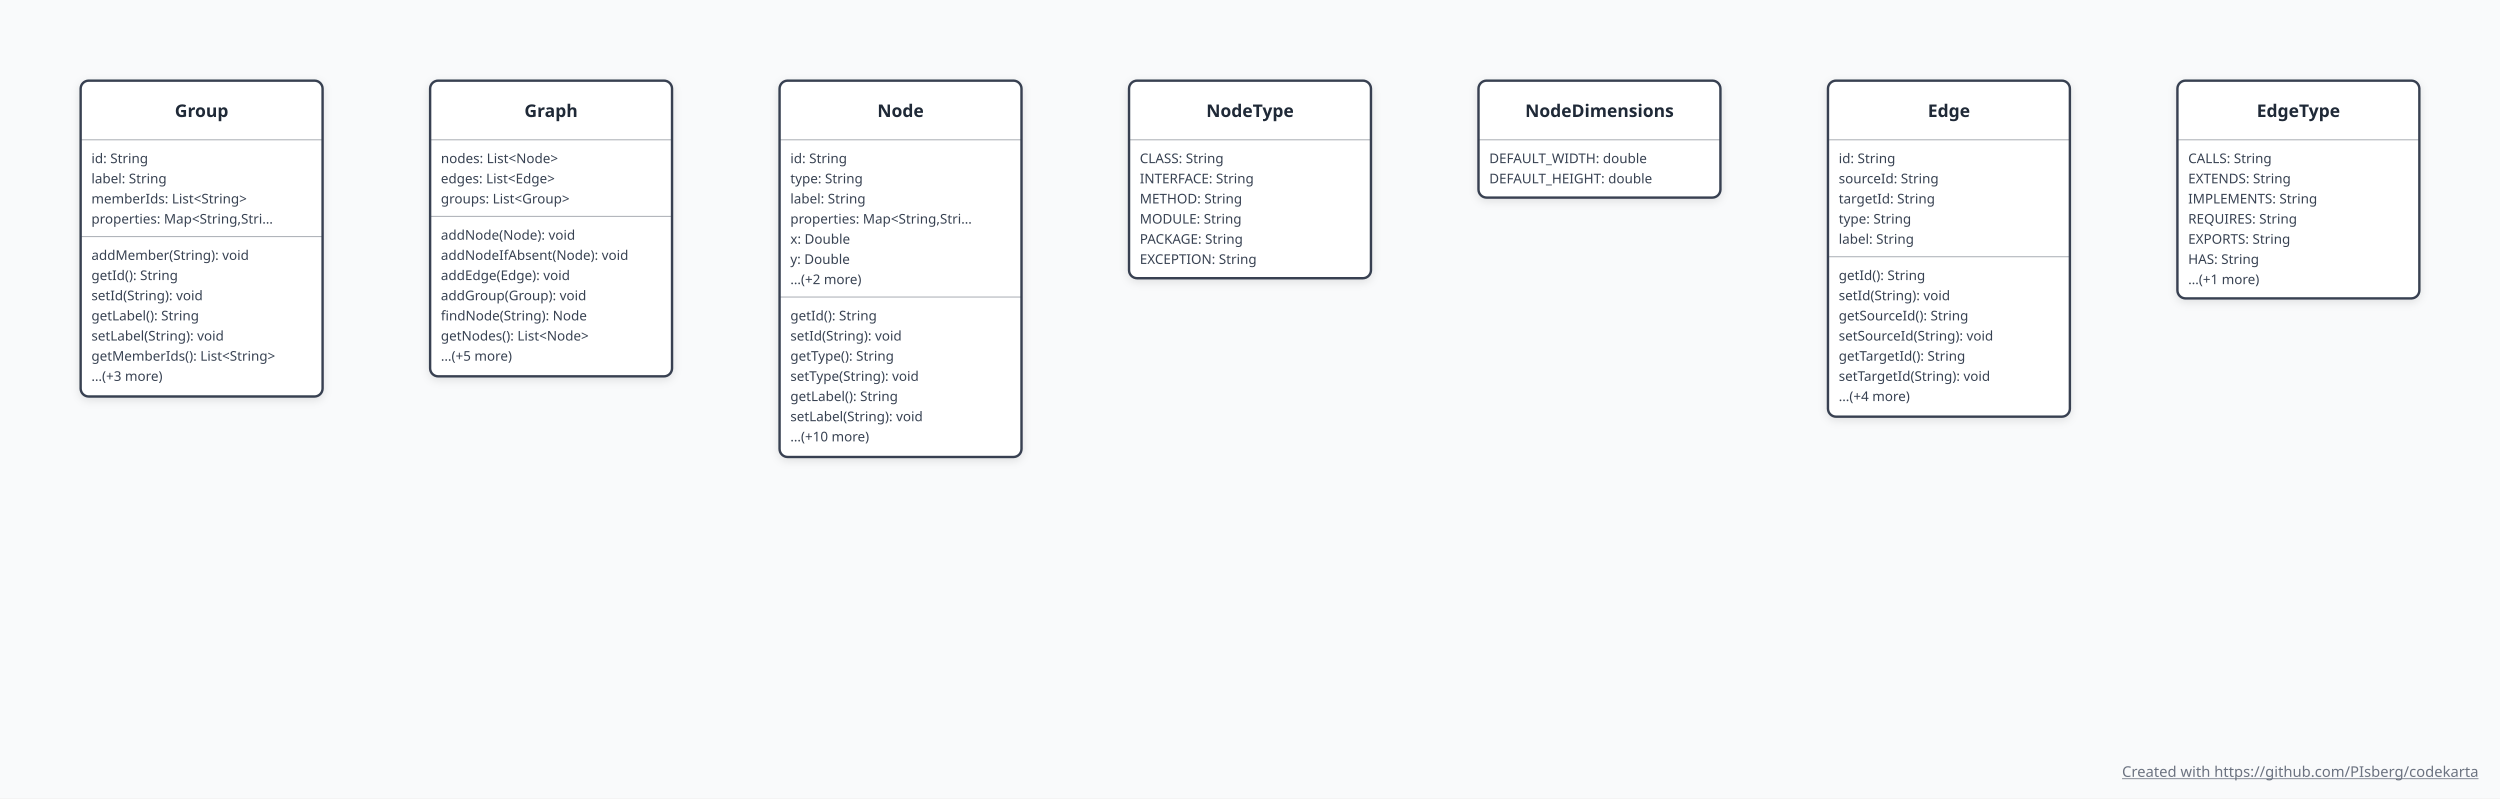
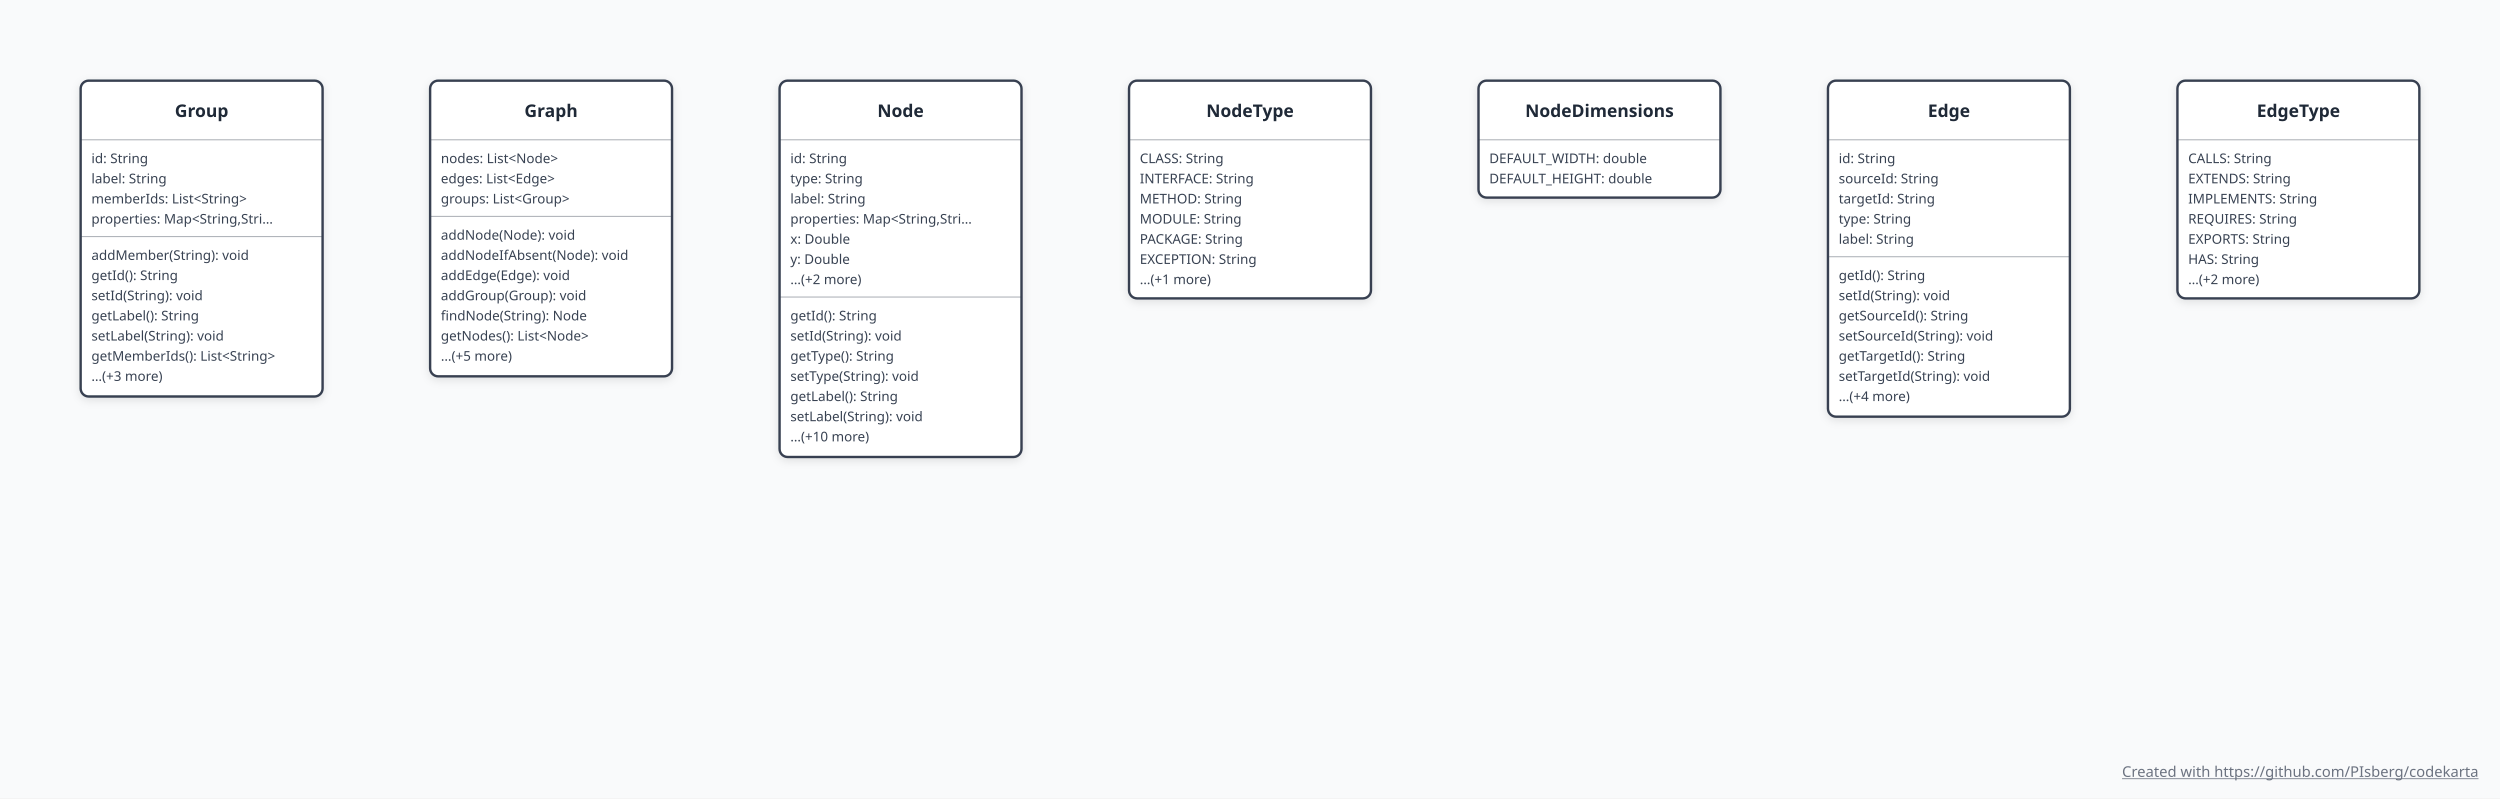
<svg xmlns="http://www.w3.org/2000/svg" width="1860" height="594" viewBox="0 0 1860 594">
  <defs>
    <style>
svg { font-family: -apple-system, BlinkMacSystemFont, 'Segoe UI', sans-serif; }
.node-rect { transition: filter 0.15s; }
.node-rect:hover { stroke-width: 2.5 !important; }
.edge-line { stroke-linecap: round; stroke-linejoin: round; }
.edge-label { paint-order: stroke; stroke: #f9fafb; stroke-width: 3; }
.diagram-attribution { fill: #6b7280; text-decoration: underline; }
.diagram-attribution:hover { fill: #374151; text-decoration: underline; }
.group-rect { }
.node-label { pointer-events: none; }
</style>
    <filter id="nodeShadow" x="-15%" y="-15%" width="130%" height="130%">
      <feDropShadow dx="0" dy="2" stdDeviation="3" flood-color="#0000001a" />
    </filter>
  </defs>
  <rect width="1860" height="594" fill="#f9fafb" />
  <g id="Edge">
-     <rect class="node-rect" x="1360.0" y="60.0" width="180.0" height="250.0" rx="6" fill="#ffffff" stroke="#374151" stroke-width="1.8" filter="url(#nodeShadow)" />
+     <rect class="node-rect" x="1360.0" y="60.0" width="180.0" height="250.0" rx="6.0" fill="#ffffff" stroke="#374151" stroke-width="1.8" filter="url(#nodeShadow)" />
    <text class="node-label" x="1450.0" y="82.0" text-anchor="middle" dominant-baseline="central" font-family="sans-serif" font-size="13" font-weight="bold" fill="#1f2937">Edge</text>
    <line x1="1360.0" y1="104.0" x2="1540.0" y2="104.0" stroke="#374151" stroke-width="0.8" opacity="0.4" />
    <text x="1368.0" y="117.5" font-family="sans-serif" font-size="10" fill="#374151" dominant-baseline="central">id: String</text>
    <text x="1368.0" y="132.5" font-family="sans-serif" font-size="10" fill="#374151" dominant-baseline="central">sourceId: String</text>
    <text x="1368.0" y="147.5" font-family="sans-serif" font-size="10" fill="#374151" dominant-baseline="central">targetId: String</text>
    <text x="1368.0" y="162.5" font-family="sans-serif" font-size="10" fill="#374151" dominant-baseline="central">type: String</text>
    <text x="1368.0" y="177.5" font-family="sans-serif" font-size="10" fill="#374151" dominant-baseline="central">label: String</text>
    <line x1="1360.0" y1="191.0" x2="1540.0" y2="191.0" stroke="#374151" stroke-width="0.8" opacity="0.4" />
    <text x="1368.0" y="204.5" font-family="sans-serif" font-size="10" fill="#374151" dominant-baseline="central">getId(): String</text>
    <text x="1368.0" y="219.5" font-family="sans-serif" font-size="10" fill="#374151" dominant-baseline="central">setId(String): void</text>
    <text x="1368.0" y="234.5" font-family="sans-serif" font-size="10" fill="#374151" dominant-baseline="central">getSourceId(): String</text>
    <text x="1368.0" y="249.5" font-family="sans-serif" font-size="10" fill="#374151" dominant-baseline="central">setSourceId(String): void</text>
    <text x="1368.0" y="264.5" font-family="sans-serif" font-size="10" fill="#374151" dominant-baseline="central">getTargetId(): String</text>
    <text x="1368.0" y="279.5" font-family="sans-serif" font-size="10" fill="#374151" dominant-baseline="central">setTargetId(String): void</text>
    <text x="1368.0" y="294.5" font-family="sans-serif" font-size="10" fill="#374151" dominant-baseline="central">…(+4 more)</text>
  </g>
  <g id="EdgeType">
-     <rect class="node-rect" x="1620.0" y="60.0" width="180.0" height="162.0" rx="6" fill="#ffffff" stroke="#374151" stroke-width="1.8" filter="url(#nodeShadow)" />
+     <rect class="node-rect" x="1620.0" y="60.0" width="180.0" height="162.0" rx="6.0" fill="#ffffff" stroke="#374151" stroke-width="1.8" filter="url(#nodeShadow)" />
    <text class="node-label" x="1710.0" y="82.0" text-anchor="middle" dominant-baseline="central" font-family="sans-serif" font-size="13" font-weight="bold" fill="#1f2937">EdgeType</text>
    <line x1="1620.0" y1="104.0" x2="1800.0" y2="104.0" stroke="#374151" stroke-width="0.8" opacity="0.4" />
    <text x="1628.0" y="117.5" font-family="sans-serif" font-size="10" fill="#374151" dominant-baseline="central">CALLS: String</text>
    <text x="1628.0" y="132.5" font-family="sans-serif" font-size="10" fill="#374151" dominant-baseline="central">EXTENDS: String</text>
    <text x="1628.0" y="147.5" font-family="sans-serif" font-size="10" fill="#374151" dominant-baseline="central">IMPLEMENTS: String</text>
    <text x="1628.0" y="162.5" font-family="sans-serif" font-size="10" fill="#374151" dominant-baseline="central">REQUIRES: String</text>
    <text x="1628.0" y="177.5" font-family="sans-serif" font-size="10" fill="#374151" dominant-baseline="central">EXPORTS: String</text>
    <text x="1628.0" y="192.5" font-family="sans-serif" font-size="10" fill="#374151" dominant-baseline="central">HAS: String</text>
-     <text x="1628.0" y="207.5" font-family="sans-serif" font-size="10" fill="#374151" dominant-baseline="central">…(+1 more)</text>
+     <text x="1628.0" y="207.5" font-family="sans-serif" font-size="10" fill="#374151" dominant-baseline="central">…(+2 more)</text>
  </g>
  <g id="Graph">
-     <rect class="node-rect" x="320.0" y="60.0" width="180.0" height="220.0" rx="6" fill="#ffffff" stroke="#374151" stroke-width="1.8" filter="url(#nodeShadow)" />
+     <rect class="node-rect" x="320.0" y="60.0" width="180.0" height="220.0" rx="6.0" fill="#ffffff" stroke="#374151" stroke-width="1.8" filter="url(#nodeShadow)" />
    <text class="node-label" x="410.0" y="82.0" text-anchor="middle" dominant-baseline="central" font-family="sans-serif" font-size="13" font-weight="bold" fill="#1f2937">Graph</text>
    <line x1="320.0" y1="104.0" x2="500.0" y2="104.0" stroke="#374151" stroke-width="0.8" opacity="0.4" />
    <text x="328.0" y="117.5" font-family="sans-serif" font-size="10" fill="#374151" dominant-baseline="central">nodes: List&lt;Node&gt;</text>
    <text x="328.0" y="132.5" font-family="sans-serif" font-size="10" fill="#374151" dominant-baseline="central">edges: List&lt;Edge&gt;</text>
    <text x="328.0" y="147.5" font-family="sans-serif" font-size="10" fill="#374151" dominant-baseline="central">groups: List&lt;Group&gt;</text>
    <line x1="320.0" y1="161.0" x2="500.0" y2="161.0" stroke="#374151" stroke-width="0.8" opacity="0.4" />
    <text x="328.0" y="174.5" font-family="sans-serif" font-size="10" fill="#374151" dominant-baseline="central">addNode(Node): void</text>
    <text x="328.0" y="189.5" font-family="sans-serif" font-size="10" fill="#374151" dominant-baseline="central">addNodeIfAbsent(Node): void</text>
    <text x="328.0" y="204.5" font-family="sans-serif" font-size="10" fill="#374151" dominant-baseline="central">addEdge(Edge): void</text>
    <text x="328.0" y="219.5" font-family="sans-serif" font-size="10" fill="#374151" dominant-baseline="central">addGroup(Group): void</text>
    <text x="328.0" y="234.5" font-family="sans-serif" font-size="10" fill="#374151" dominant-baseline="central">findNode(String): Node</text>
    <text x="328.0" y="249.5" font-family="sans-serif" font-size="10" fill="#374151" dominant-baseline="central">getNodes(): List&lt;Node&gt;</text>
    <text x="328.0" y="264.5" font-family="sans-serif" font-size="10" fill="#374151" dominant-baseline="central">…(+5 more)</text>
  </g>
  <g id="Group">
-     <rect class="node-rect" x="60.0" y="60.0" width="180.0" height="235.0" rx="6" fill="#ffffff" stroke="#374151" stroke-width="1.8" filter="url(#nodeShadow)" />
+     <rect class="node-rect" x="60.0" y="60.0" width="180.0" height="235.0" rx="6.0" fill="#ffffff" stroke="#374151" stroke-width="1.8" filter="url(#nodeShadow)" />
    <text class="node-label" x="150.0" y="82.0" text-anchor="middle" dominant-baseline="central" font-family="sans-serif" font-size="13" font-weight="bold" fill="#1f2937">Group</text>
    <line x1="60.0" y1="104.0" x2="240.0" y2="104.0" stroke="#374151" stroke-width="0.8" opacity="0.4" />
    <text x="68.0" y="117.5" font-family="sans-serif" font-size="10" fill="#374151" dominant-baseline="central">id: String</text>
    <text x="68.0" y="132.5" font-family="sans-serif" font-size="10" fill="#374151" dominant-baseline="central">label: String</text>
    <text x="68.0" y="147.5" font-family="sans-serif" font-size="10" fill="#374151" dominant-baseline="central">memberIds: List&lt;String&gt;</text>
    <text x="68.0" y="162.5" font-family="sans-serif" font-size="10" fill="#374151" dominant-baseline="central">properties: Map&lt;String,Stri…</text>
    <line x1="60.0" y1="176.0" x2="240.0" y2="176.0" stroke="#374151" stroke-width="0.8" opacity="0.4" />
    <text x="68.0" y="189.5" font-family="sans-serif" font-size="10" fill="#374151" dominant-baseline="central">addMember(String): void</text>
    <text x="68.0" y="204.5" font-family="sans-serif" font-size="10" fill="#374151" dominant-baseline="central">getId(): String</text>
    <text x="68.0" y="219.5" font-family="sans-serif" font-size="10" fill="#374151" dominant-baseline="central">setId(String): void</text>
    <text x="68.0" y="234.5" font-family="sans-serif" font-size="10" fill="#374151" dominant-baseline="central">getLabel(): String</text>
    <text x="68.0" y="249.5" font-family="sans-serif" font-size="10" fill="#374151" dominant-baseline="central">setLabel(String): void</text>
    <text x="68.0" y="264.5" font-family="sans-serif" font-size="10" fill="#374151" dominant-baseline="central">getMemberIds(): List&lt;String&gt;</text>
    <text x="68.0" y="279.5" font-family="sans-serif" font-size="10" fill="#374151" dominant-baseline="central">…(+3 more)</text>
  </g>
  <g id="Node">
-     <rect class="node-rect" x="580.0" y="60.0" width="180.0" height="280.0" rx="6" fill="#ffffff" stroke="#374151" stroke-width="1.8" filter="url(#nodeShadow)" />
+     <rect class="node-rect" x="580.0" y="60.0" width="180.0" height="280.0" rx="6.0" fill="#ffffff" stroke="#374151" stroke-width="1.8" filter="url(#nodeShadow)" />
    <text class="node-label" x="670.0" y="82.0" text-anchor="middle" dominant-baseline="central" font-family="sans-serif" font-size="13" font-weight="bold" fill="#1f2937">Node</text>
    <line x1="580.0" y1="104.0" x2="760.0" y2="104.0" stroke="#374151" stroke-width="0.8" opacity="0.4" />
    <text x="588.0" y="117.5" font-family="sans-serif" font-size="10" fill="#374151" dominant-baseline="central">id: String</text>
    <text x="588.0" y="132.5" font-family="sans-serif" font-size="10" fill="#374151" dominant-baseline="central">type: String</text>
    <text x="588.0" y="147.5" font-family="sans-serif" font-size="10" fill="#374151" dominant-baseline="central">label: String</text>
    <text x="588.0" y="162.5" font-family="sans-serif" font-size="10" fill="#374151" dominant-baseline="central">properties: Map&lt;String,Stri…</text>
    <text x="588.0" y="177.5" font-family="sans-serif" font-size="10" fill="#374151" dominant-baseline="central">x: Double</text>
    <text x="588.0" y="192.5" font-family="sans-serif" font-size="10" fill="#374151" dominant-baseline="central">y: Double</text>
    <text x="588.0" y="207.5" font-family="sans-serif" font-size="10" fill="#374151" dominant-baseline="central">…(+2 more)</text>
    <line x1="580.0" y1="221.0" x2="760.0" y2="221.0" stroke="#374151" stroke-width="0.8" opacity="0.4" />
    <text x="588.0" y="234.5" font-family="sans-serif" font-size="10" fill="#374151" dominant-baseline="central">getId(): String</text>
    <text x="588.0" y="249.5" font-family="sans-serif" font-size="10" fill="#374151" dominant-baseline="central">setId(String): void</text>
    <text x="588.0" y="264.5" font-family="sans-serif" font-size="10" fill="#374151" dominant-baseline="central">getType(): String</text>
    <text x="588.0" y="279.5" font-family="sans-serif" font-size="10" fill="#374151" dominant-baseline="central">setType(String): void</text>
    <text x="588.0" y="294.5" font-family="sans-serif" font-size="10" fill="#374151" dominant-baseline="central">getLabel(): String</text>
    <text x="588.0" y="309.5" font-family="sans-serif" font-size="10" fill="#374151" dominant-baseline="central">setLabel(String): void</text>
    <text x="588.0" y="324.5" font-family="sans-serif" font-size="10" fill="#374151" dominant-baseline="central">…(+10 more)</text>
  </g>
  <g id="NodeDimensions">
-     <rect class="node-rect" x="1100.0" y="60.0" width="180.0" height="87.0" rx="6" fill="#ffffff" stroke="#374151" stroke-width="1.8" filter="url(#nodeShadow)" />
+     <rect class="node-rect" x="1100.0" y="60.0" width="180.0" height="87.0" rx="6.0" fill="#ffffff" stroke="#374151" stroke-width="1.8" filter="url(#nodeShadow)" />
    <text class="node-label" x="1190.0" y="82.0" text-anchor="middle" dominant-baseline="central" font-family="sans-serif" font-size="13" font-weight="bold" fill="#1f2937">NodeDimensions</text>
    <line x1="1100.0" y1="104.0" x2="1280.0" y2="104.0" stroke="#374151" stroke-width="0.8" opacity="0.4" />
    <text x="1108.0" y="117.5" font-family="sans-serif" font-size="10" fill="#374151" dominant-baseline="central">DEFAULT_WIDTH: double</text>
    <text x="1108.0" y="132.5" font-family="sans-serif" font-size="10" fill="#374151" dominant-baseline="central">DEFAULT_HEIGHT: double</text>
  </g>
  <g id="NodeType">
-     <rect class="node-rect" x="840.0" y="60.0" width="180.0" height="147.0" rx="6" fill="#ffffff" stroke="#374151" stroke-width="1.8" filter="url(#nodeShadow)" />
+     <rect class="node-rect" x="840.0" y="60.0" width="180.0" height="162.0" rx="6.0" fill="#ffffff" stroke="#374151" stroke-width="1.8" filter="url(#nodeShadow)" />
    <text class="node-label" x="930.0" y="82.0" text-anchor="middle" dominant-baseline="central" font-family="sans-serif" font-size="13" font-weight="bold" fill="#1f2937">NodeType</text>
    <line x1="840.0" y1="104.0" x2="1020.0" y2="104.0" stroke="#374151" stroke-width="0.8" opacity="0.4" />
    <text x="848.0" y="117.5" font-family="sans-serif" font-size="10" fill="#374151" dominant-baseline="central">CLASS: String</text>
    <text x="848.0" y="132.5" font-family="sans-serif" font-size="10" fill="#374151" dominant-baseline="central">INTERFACE: String</text>
    <text x="848.0" y="147.5" font-family="sans-serif" font-size="10" fill="#374151" dominant-baseline="central">METHOD: String</text>
    <text x="848.0" y="162.5" font-family="sans-serif" font-size="10" fill="#374151" dominant-baseline="central">MODULE: String</text>
    <text x="848.0" y="177.5" font-family="sans-serif" font-size="10" fill="#374151" dominant-baseline="central">PACKAGE: String</text>
    <text x="848.0" y="192.5" font-family="sans-serif" font-size="10" fill="#374151" dominant-baseline="central">EXCEPTION: String</text>
+     <text x="848.0" y="207.5" font-family="sans-serif" font-size="10" fill="#374151" dominant-baseline="central">…(+1 more)</text>
  </g>
  <a class="diagram-attribution" href="https://github.com/PIsberg/codekarta" target="_blank" rel="noopener noreferrer">
    <text x="1844.0" y="578.0" text-anchor="end" font-family="sans-serif" font-size="11" fill="#6b7280" text-decoration="underline">Created with https://github.com/PIsberg/codekarta</text>
  </a>
</svg>
